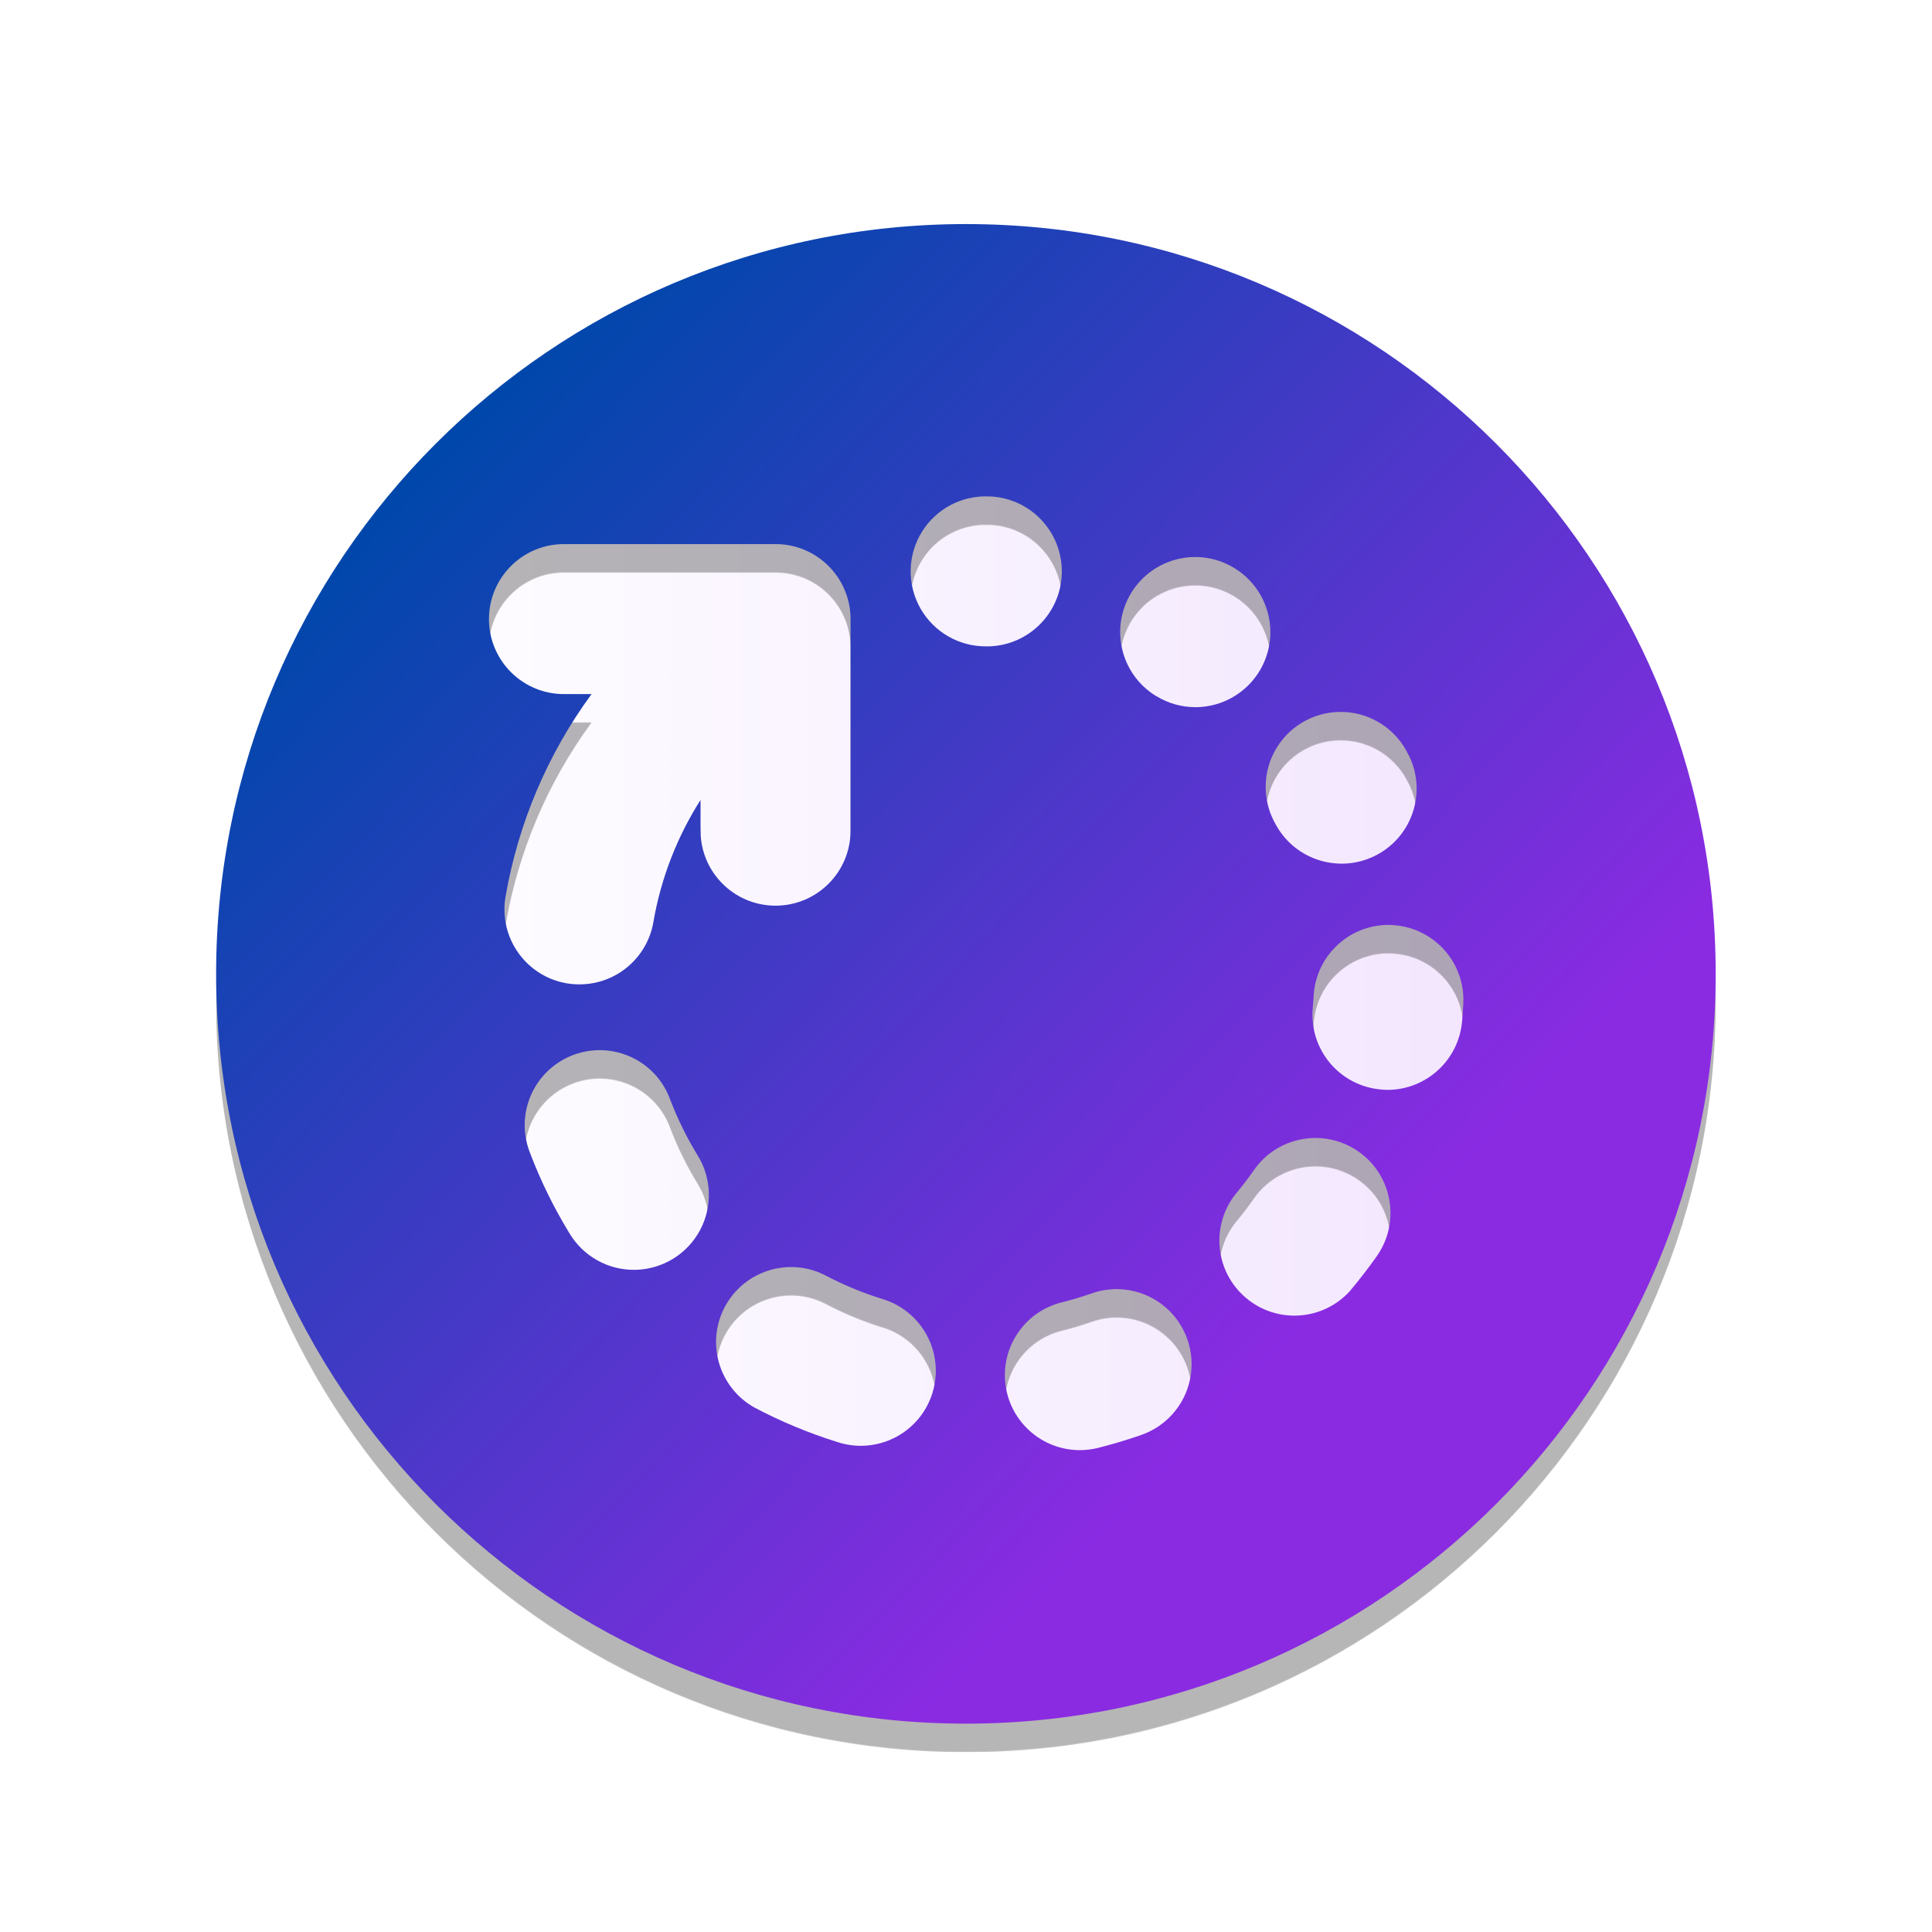
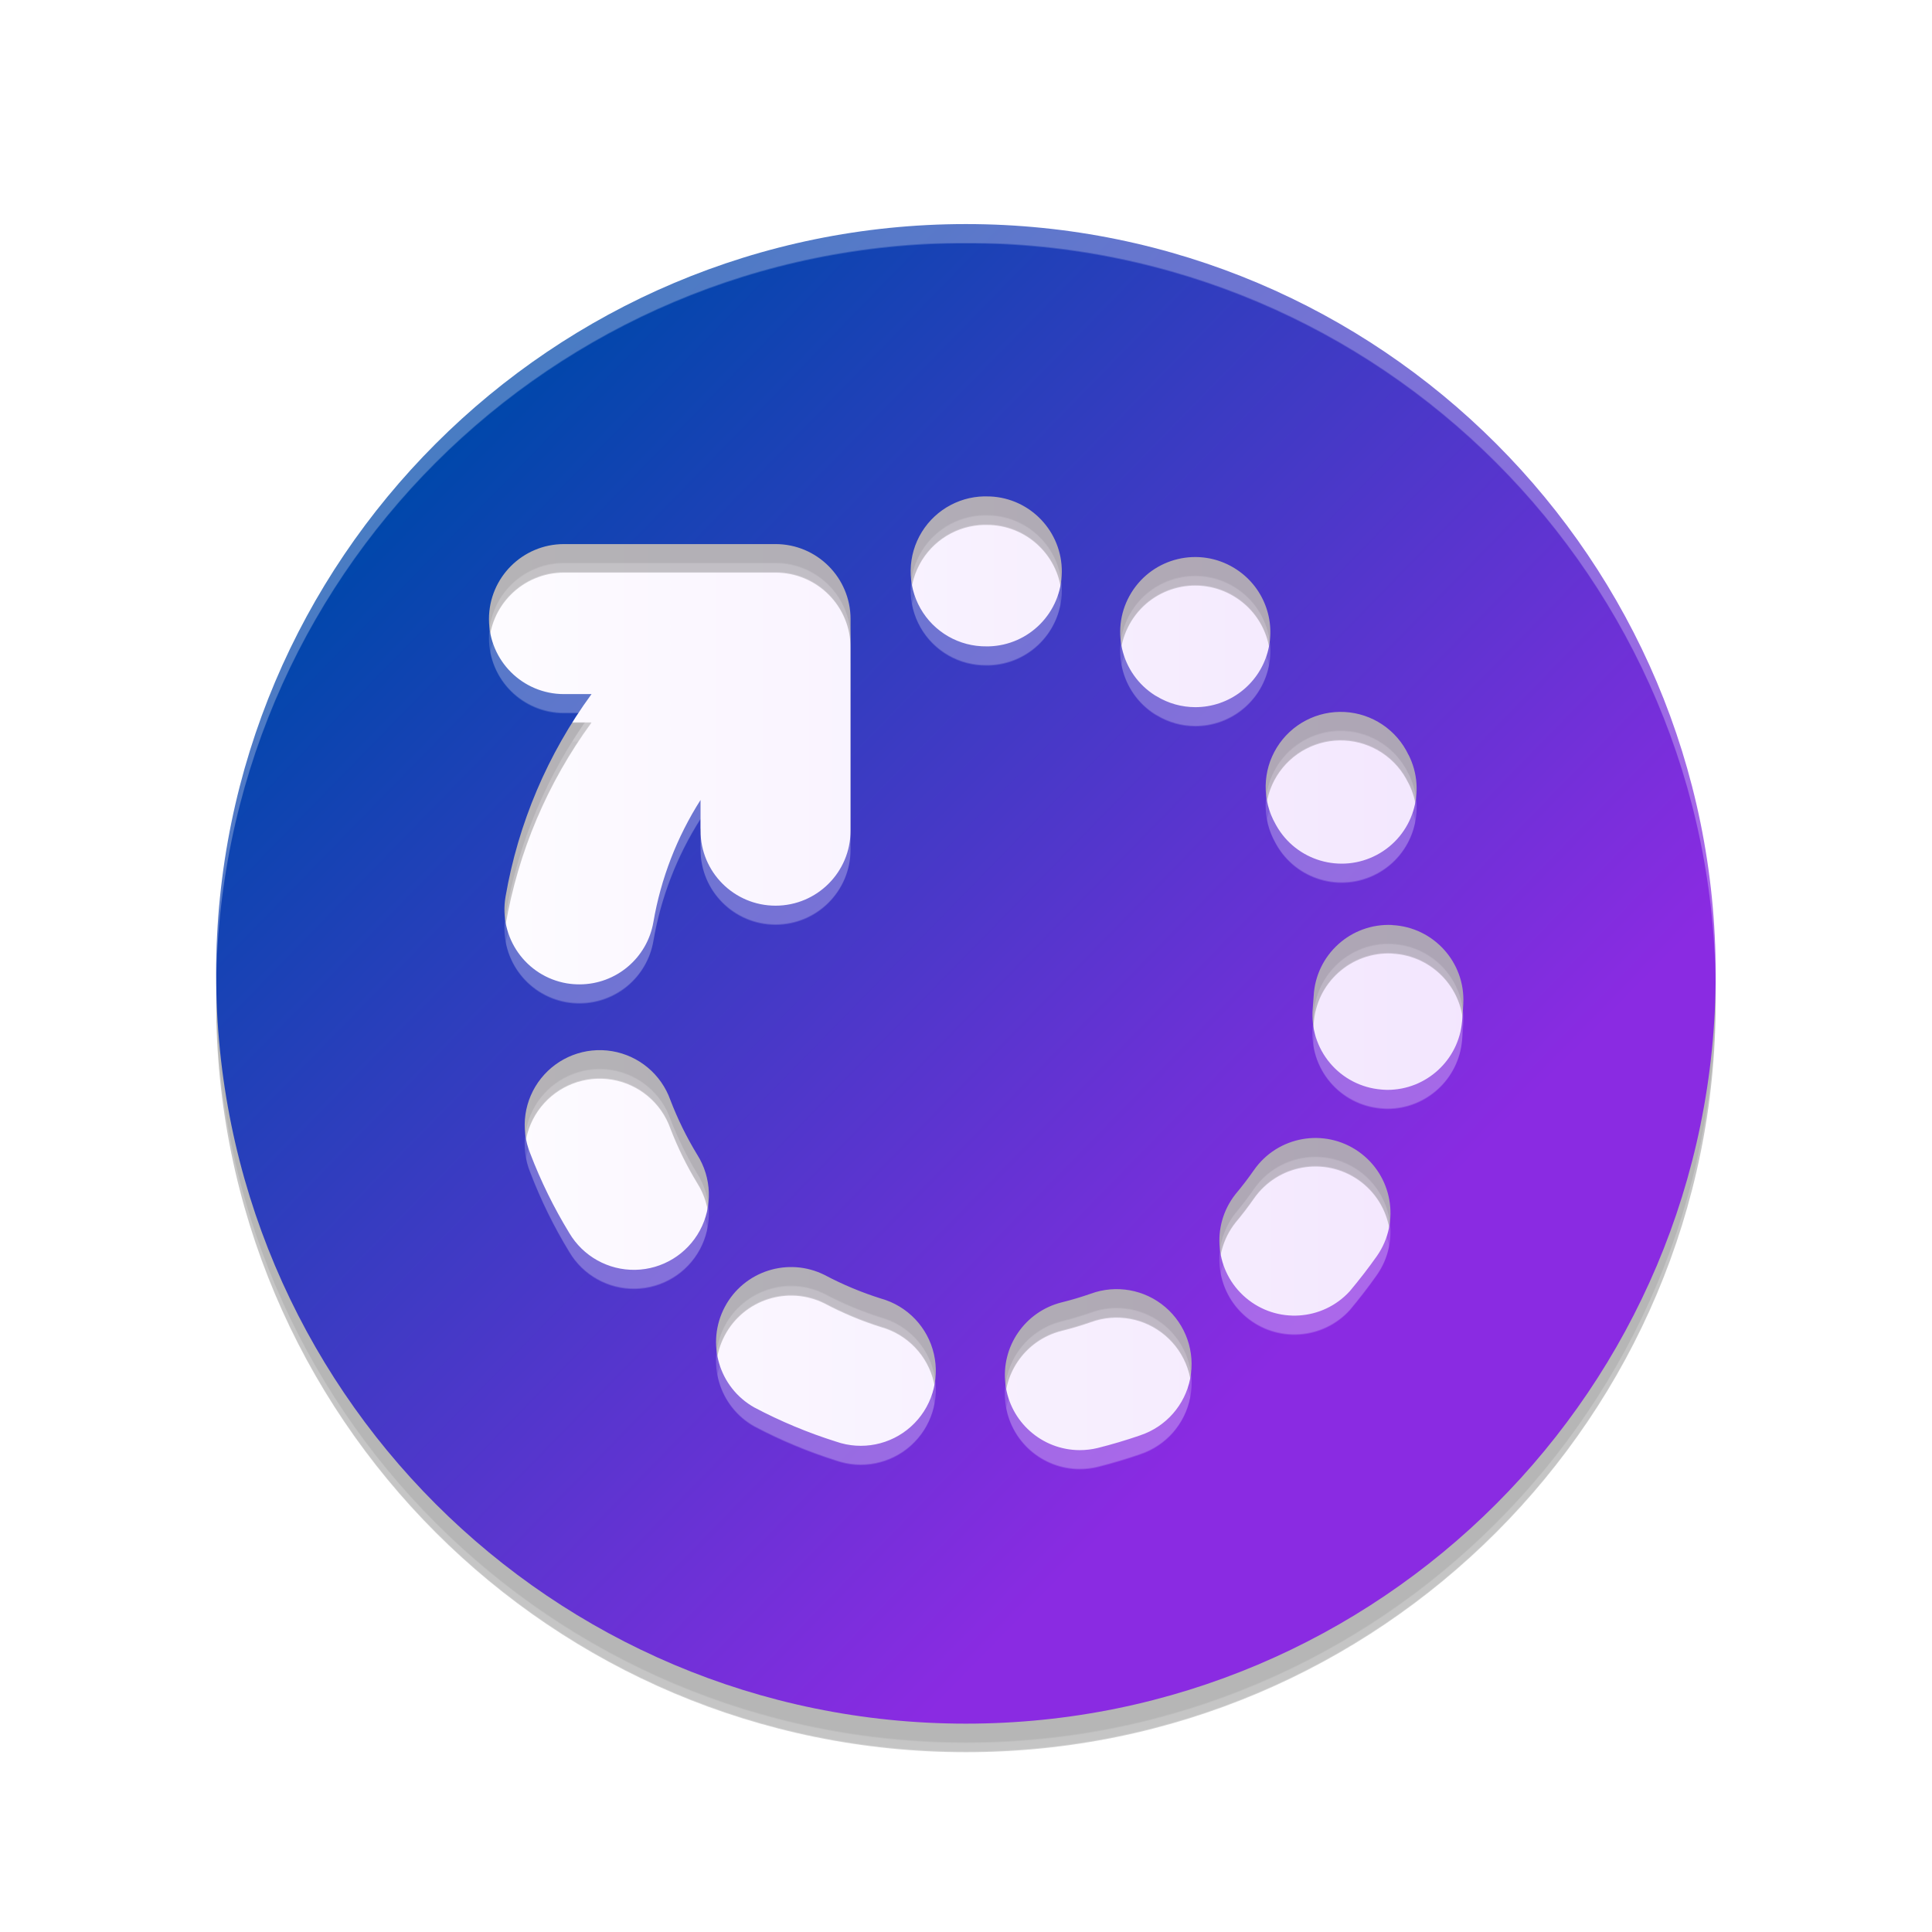
<svg xmlns="http://www.w3.org/2000/svg" xmlns:xlink="http://www.w3.org/1999/xlink" fill="#000000" width="800" height="800" viewBox="-1.7 0 20.4 20.4" class="cf-icon-svg" version="1.1" id="svg1">
  <defs id="defs1">
    <linearGradient id="linearGradient10">
      <stop style="stop-color:#ffffff;stop-opacity:1;" offset="0" id="stop10" />
      <stop style="stop-color:#f1e3fe;stop-opacity:1;" offset="1" id="stop11" />
    </linearGradient>
    <linearGradient id="linearGradient6">
      <stop style="stop-color:#294528;stop-opacity:1;" offset="0" id="stop6" />
      <stop style="stop-color:#000000;stop-opacity:1;" offset="1" id="stop7" />
    </linearGradient>
    <linearGradient id="linearGradient1">
      <stop style="stop-color:#0047ab;stop-opacity:1;" offset="0" id="stop1" />
      <stop style="stop-color:#8a2be2;stop-opacity:1;" offset="1" id="stop2" />
    </linearGradient>
    <linearGradient xlink:href="#linearGradient1" id="linearGradient2" x1="2.857" y1="4.882" x2="12.168" y2="13.97" gradientUnits="userSpaceOnUse" />
    <linearGradient xlink:href="#linearGradient6" id="linearGradient7" x1="1.761" y1="3.842" x2="15.253" y2="16.474" gradientUnits="userSpaceOnUse" />
    <linearGradient xlink:href="#linearGradient10" id="linearGradient11" x1="1.715" y1="10.157" x2="15.387" y2="10.157" gradientUnits="userSpaceOnUse" />
-     <filter style="color-interpolation-filters:sRGB;" id="filter4" x="0" y="0" width="1" height="1.019">
+     <filter style="color-interpolation-filters:sRGB;" id="filter4" x="0" y="0" width="1" height="1.032">
      <feFlood result="flood" in="SourceGraphic" flood-opacity="0.286" flood-color="rgb(0,0,0)" id="feFlood3" />
      <feGaussianBlur result="blur" in="SourceGraphic" stdDeviation="0" id="feGaussianBlur3" />
      <feOffset result="offset" in="blur" dx="0" dy="0.3" id="feOffset3" />
      <feComposite result="comp1" operator="in" in="flood" in2="offset" id="feComposite3" />
-       <feComposite result="comp2" operator="over" in="SourceGraphic" in2="comp1" id="feComposite4" />
+       <feComposite result="fbSourceGraphic" operator="over" in="SourceGraphic" in2="comp1" id="feComposite4" />
+       <feColorMatrix result="fbSourceGraphicAlpha" in="fbSourceGraphic" values="0 0 0 -1 0 0 0 0 -1 0 0 0 0 -1 0 0 0 0 1 0" id="feColorMatrix1" />
+       <feFlood id="feFlood1" result="flood" in="fbSourceGraphic" flood-opacity="0.286" flood-color="rgb(255,255,255)" />
+       <feGaussianBlur id="feGaussianBlur1" result="blur" in="fbSourceGraphic" stdDeviation="0" />
+       <feOffset id="feOffset1" result="offset" in="blur" dx="0" dy="0.2" />
+       <feComposite id="feComposite1" result="comp1" operator="out" in="flood" in2="offset" />
+       <feComposite id="feComposite2" result="comp2" operator="atop" in="comp1" in2="fbSourceGraphic" />
    </filter>
  </defs>
  <ellipse style="display:inline;fill:url(#linearGradient11);stroke:url(#linearGradient7);stroke-width:0.025" id="path2" ry="6.36" rx="6.823" cy="10.157" cx="8.551" mask="none" />
  <path d="M 16.416,10.283 A 7.917,7.917 0 1 1 8.5,2.366 7.916,7.916 0 0 1 16.416,10.283 Z M 4.546,7.329 a 5.084,5.084 0 0 0 -0.908,2.139 0.792,0.792 0 0 0 0.646,0.915 0.813,0.813 0 0 0 0.135,0.011 0.792,0.792 0 0 0 0.78,-0.657 3.506,3.506 0 0 1 0.498,-1.29 v 0.324 a 0.792,0.792 0 0 0 1.584,0 V 6.537 A 0.792,0.792 0 0 0 6.489,5.745 H 4.255 a 0.792,0.792 0 0 0 0,1.584 z m 1.117,4.865 a 3.548,3.548 0 0 1 -0.285,-0.58 0.792,0.792 0 1 0 -1.479,0.566 5.097,5.097 0 0 0 0.412,0.839 0.792,0.792 0 1 0 1.352,-0.825 z m 1.941,1.518 a 3.54,3.54 0 0 1 -0.596,-0.249 0.792,0.792 0 0 0 -0.742,1.399 5.163,5.163 0 0 0 0.862,0.36 0.792,0.792 0 1 0 0.476,-1.51 z M 8.74,6.825 A 0.792,0.792 0 0 0 8.754,5.242 H 8.746 A 0.792,0.792 0 1 0 8.718,6.825 h 0.007 z m 1.601,8.33 a 0.792,0.792 0 1 0 -0.523,-1.495 3.381,3.381 0 0 1 -0.309,0.092 0.792,0.792 0 0 0 0.19,1.56 0.806,0.806 0 0 0 0.193,-0.023 c 0.151,-0.038 0.302,-0.083 0.45,-0.134 z M 10.922,7.467 A 0.792,0.792 0 0 0 11.336,6 L 11.333,5.998 a 0.792,0.792 0 0 0 -0.835,1.346 l 0.013,0.007 a 0.787,0.787 0 0 0 0.411,0.116 z m 1.722,4.692 a 0.792,0.792 0 0 0 -1.103,0.195 3.574,3.574 0 0 1 -0.196,0.256 0.792,0.792 0 0 0 1.208,1.023 c 0.1,-0.12 0.197,-0.244 0.286,-0.371 A 0.792,0.792 0 0 0 12.644,12.159 Z M 11.768,8.701 11.775,8.714 A 0.792,0.792 0 0 0 13.173,7.97 L 13.171,7.968 a 0.792,0.792 0 1 0 -1.403,0.733 z m 1.233,1.066 a 0.792,0.792 0 0 0 -0.83,0.75 3.623,3.623 0 0 1 -0.01,0.13 0.791,0.791 0 0 0 0.72,0.857 0.767,0.767 0 0 0 0.07,0.004 0.792,0.792 0 0 0 0.787,-0.723 c 0.006,-0.062 0.01,-0.124 0.013,-0.187 a 0.791,0.791 0 0 0 -0.75,-0.83 z" id="path3" style="display:inline;fill:url(#linearGradient2);filter:url(#filter4)" />
</svg>
